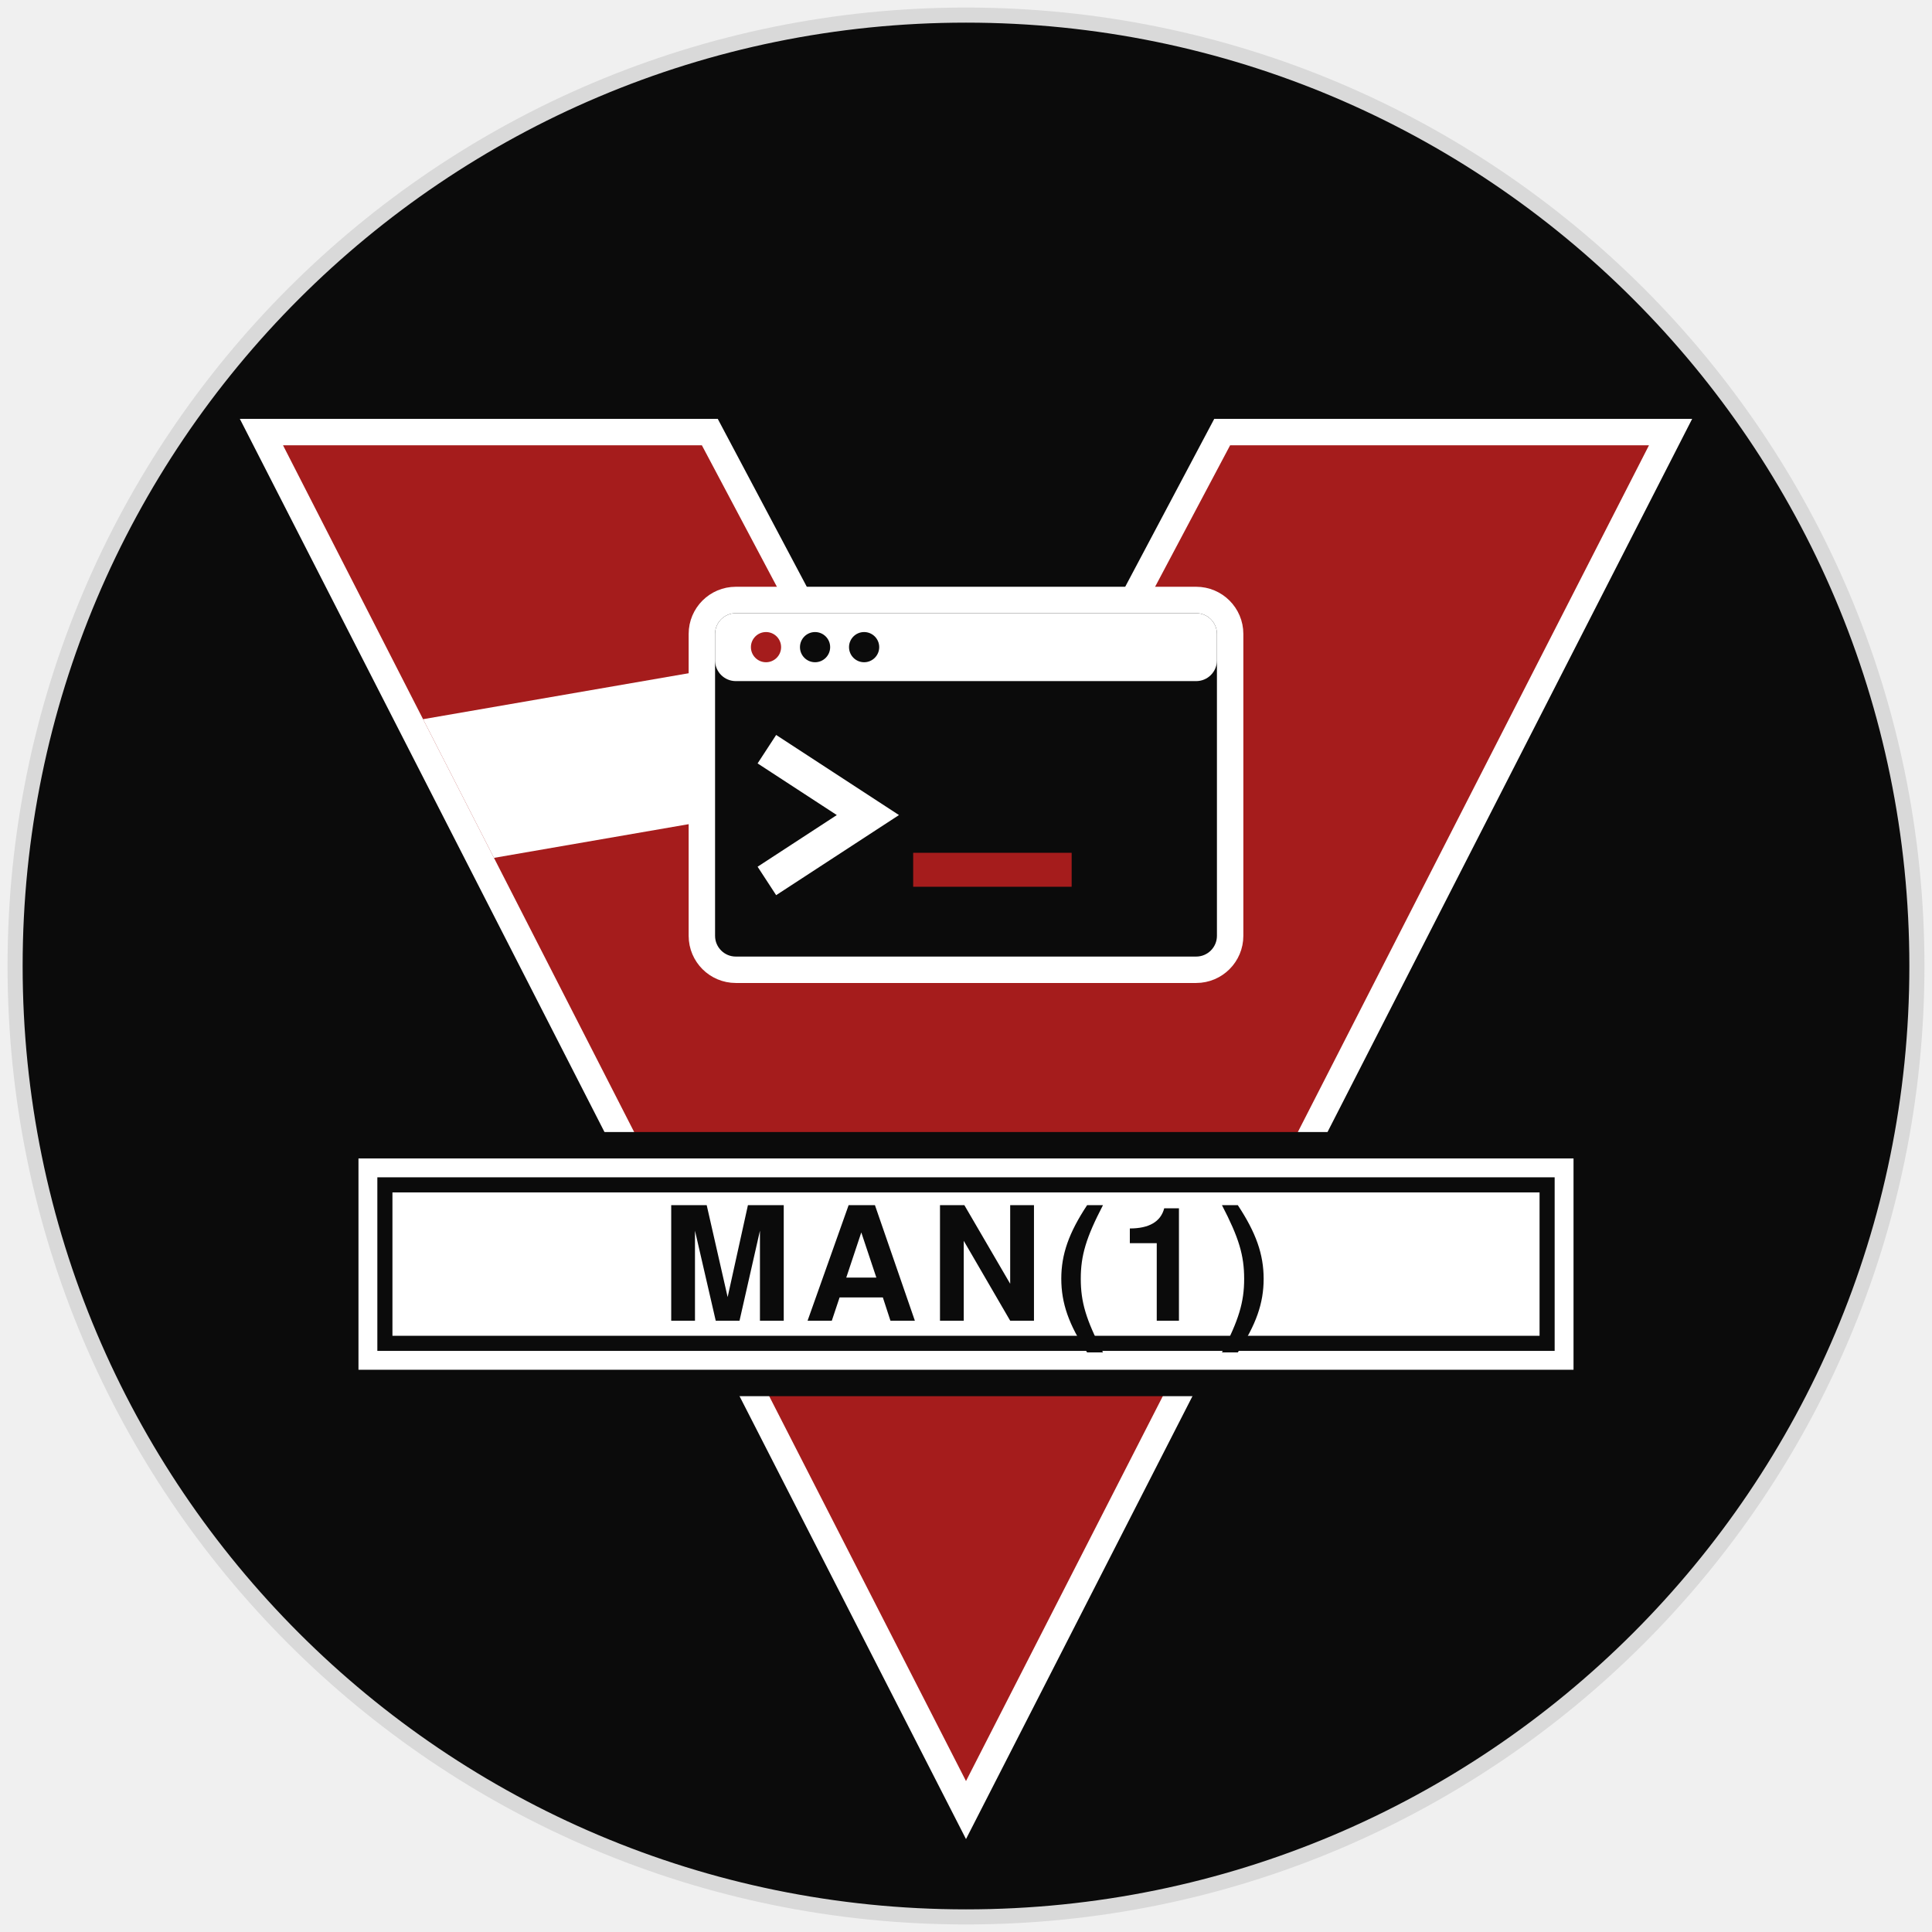
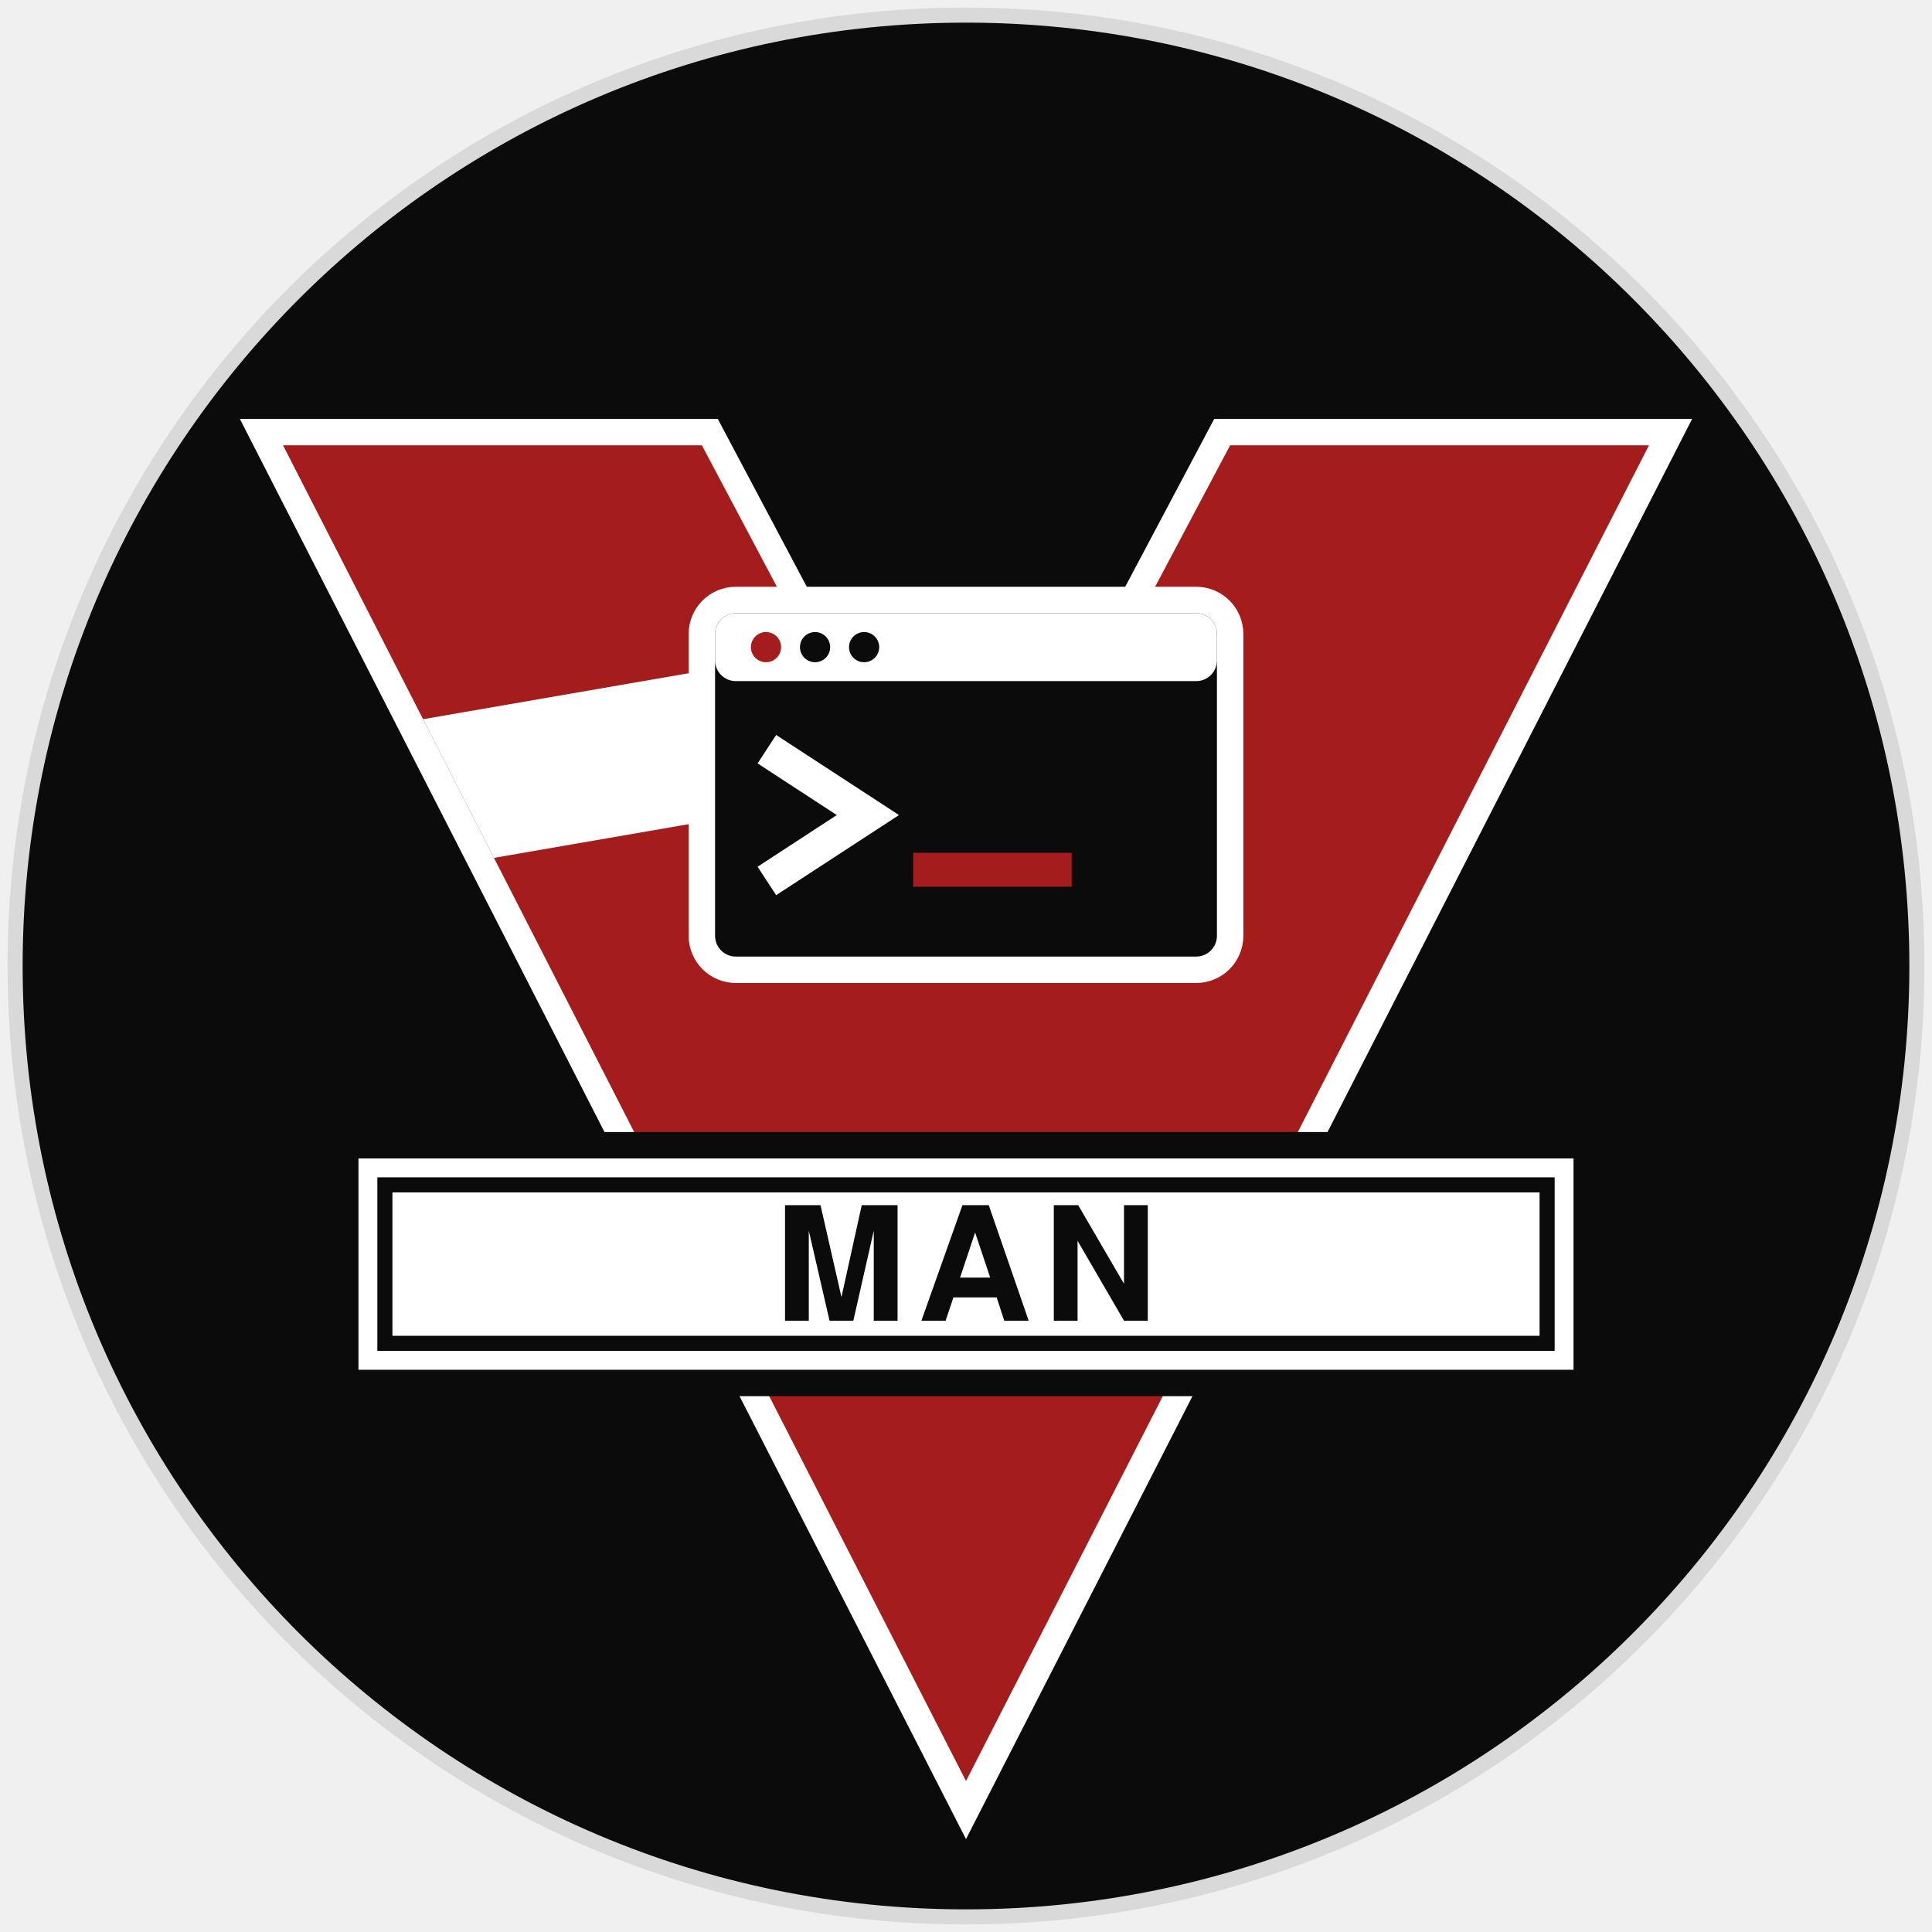
<svg xmlns="http://www.w3.org/2000/svg" viewBox="0 0 1024 1024" width="1024" height="1024">
  <defs>
    <clipPath id="v">
      <polygon points="150,236 372,236 512,500 652,236 874,236 512,944" />
    </clipPath>
  </defs>
  <circle cx="512" cy="512" r="504" fill="#0b0b0b" stroke="#d9d9d9" stroke-width="8" />
  <polygon points="150,236 372,236 512,500 652,236 874,236 512,944" fill="#fff" stroke="#fff" stroke-width="28" stroke-linejoin="miter" />
  <polygon points="150,236 372,236 512,500 652,236 874,236 512,944" fill="#a51c1c" />
  <g clip-path="url(#v)">
    <polygon points="0,420 520,330 520,410 0,500" fill="#fff" />
  </g>
  <g transform="translate(372,318)">
    <rect x="0" y="0" width="280" height="196" rx="18" fill="#0b0b0b" stroke="#fff" stroke-width="14" />
    <rect x="7" y="7" width="266" height="36" rx="11" fill="#fff" />
    <circle cx="34" cy="25" r="8" fill="#a51c1c" />
    <circle cx="60" cy="25" r="8" fill="#0b0b0b" />
    <circle cx="86" cy="25" r="8" fill="#0b0b0b" />
    <polyline points="42,84 88,114 42,144" fill="none" stroke="#fff" stroke-width="18" stroke-linecap="square" stroke-linejoin="miter" />
    <rect x="112" y="134" width="84" height="18" fill="#a51c1c" />
  </g>
  <rect x="176" y="600" width="672" height="140" fill="#0b0b0b" />
  <rect x="190" y="614" width="644" height="112" fill="#fff" />
  <rect x="204" y="628" width="616" height="84" fill="none" stroke="#0b0b0b" stroke-width="8" />
-   <text x="512" y="700" text-anchor="middle" font-family="Helvetica Neue, Helvetica, Arial, sans-serif" font-weight="900" font-size="84" letter-spacing="6" fill="#0b0b0b">MAN(1)</text>
+   <text x="512" y="700" text-anchor="middle" font-family="Helvetica Neue, Helvetica, Arial, sans-serif" font-weight="900" font-size="84" letter-spacing="6" fill="#0b0b0b">MAN</text>
</svg>
